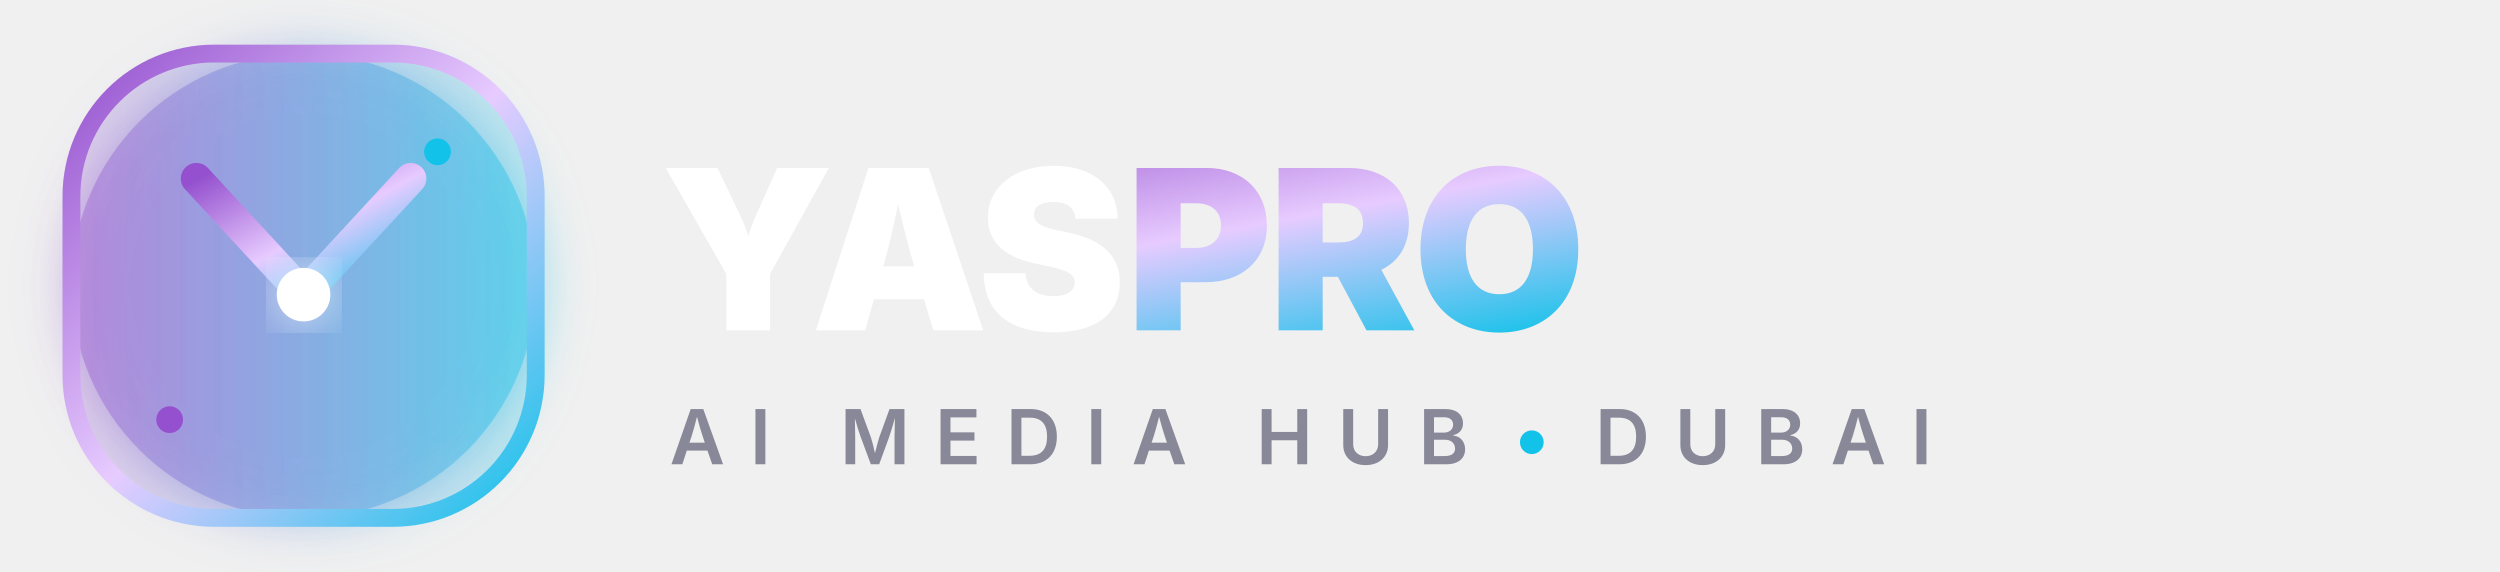
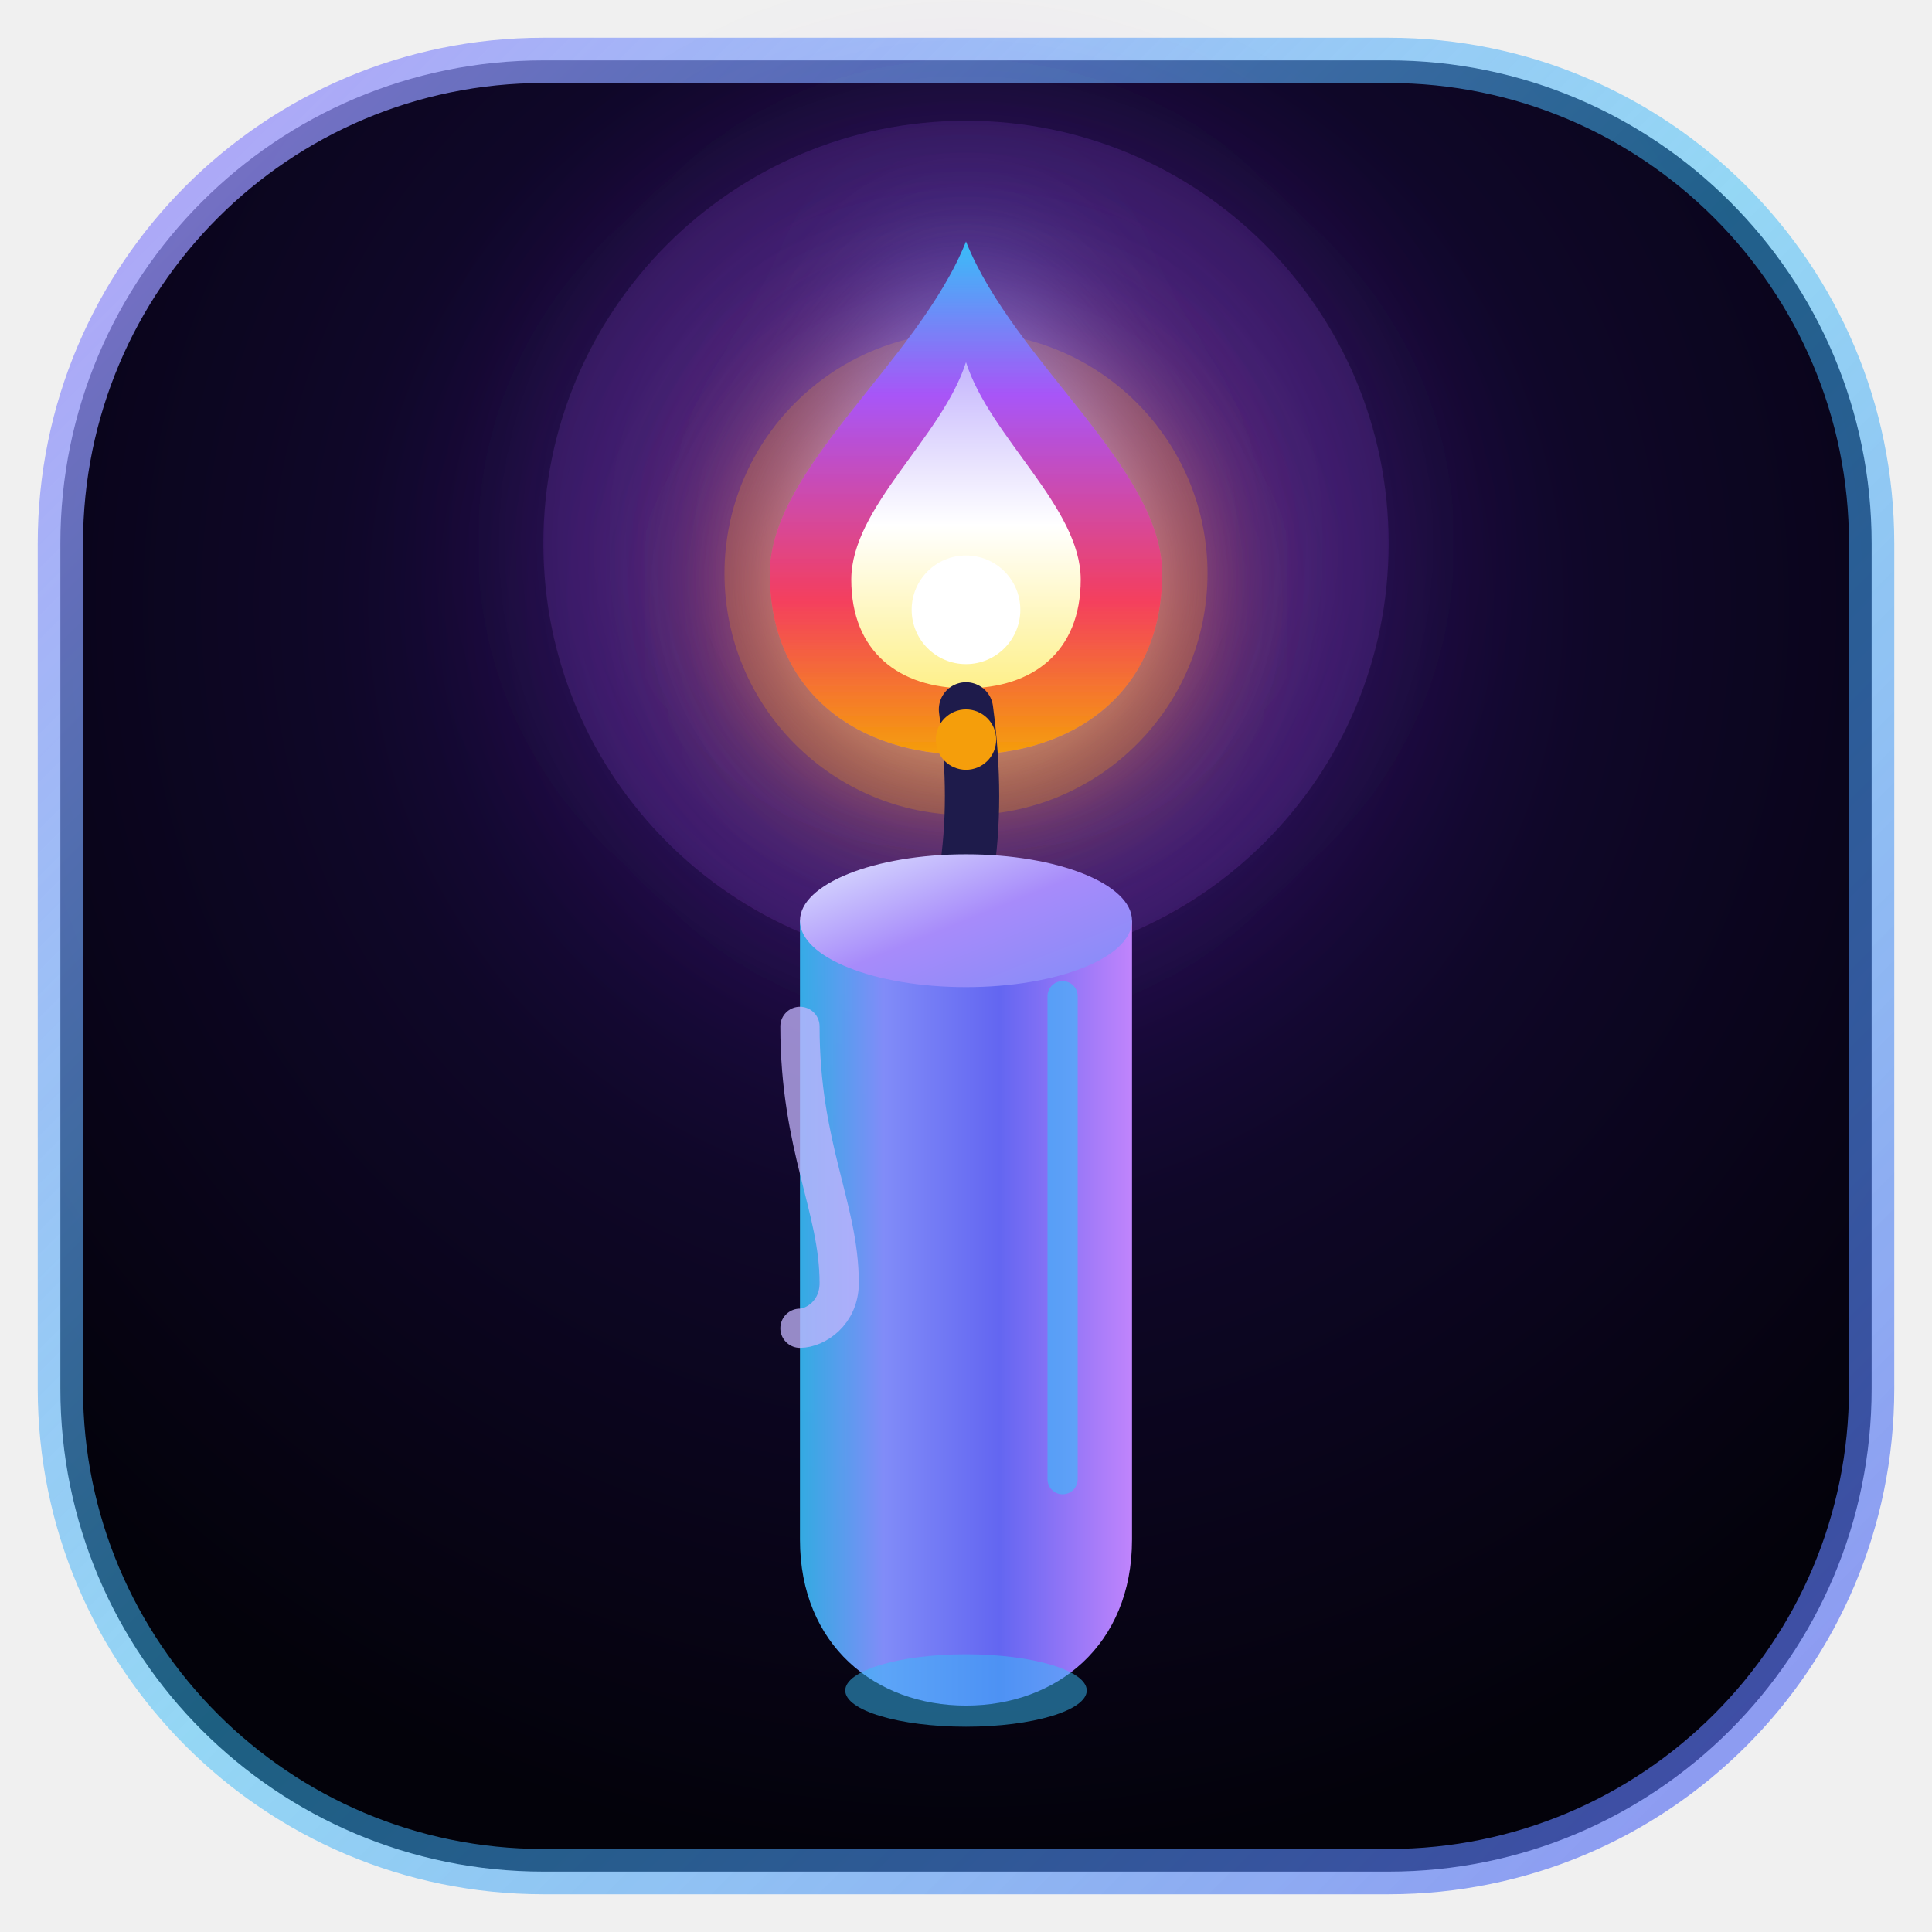
- <svg xmlns="http://www.w3.org/2000/svg" viewBox="0 0 280 64" fill="none">
+ <svg xmlns="http://www.w3.org/2000/svg" viewBox="0 0 64 64" fill="none">
  <defs>
-     <linearGradient id="yaspro-grad" x1="0%" y1="0%" x2="100%" y2="100%">
-       <stop offset="0%" stop-color="#9450ce" />
-       <stop offset="50%" stop-color="#e7cbff" />
-       <stop offset="100%" stop-color="#12c2e9" />
+     <radialGradient id="bg-glow" cx="50%" cy="30%" r="70%">
+       <stop offset="0%" stop-color="#2e1065" />
+       <stop offset="50%" stop-color="#0f0728" />
+       <stop offset="100%" stop-color="#03020a" />
+     </radialGradient>
+     <linearGradient id="squircle-border" x1="0%" y1="0%" x2="100%" y2="100%">
+       <stop offset="0%" stop-color="#a78bfa" stop-opacity="0.8" />
+       <stop offset="50%" stop-color="#38bdf8" stop-opacity="0.5" />
+       <stop offset="100%" stop-color="#6366f1" stop-opacity="0.7" />
    </linearGradient>
-     <linearGradient id="yaspro-glow" x1="0%" y1="0%" x2="100%" y2="0%">
-       <stop offset="0%" stop-color="#9450ce" stop-opacity="0.8" />
-       <stop offset="100%" stop-color="#12c2e9" stop-opacity="0.8" />
+     <filter id="flame-blur" x="-50%" y="-50%" width="200%" height="200%">
+       <feGaussianBlur stdDeviation="2.5" result="glow" />
+       <feMerge>
+         <feMergeNode in="glow" />
+         <feMergeNode in="SourceGraphic" />
+       </feMerge>
+     </filter>
+     <linearGradient id="flame-grad" x1="50%" y1="100%" x2="50%" y2="0%">
+       <stop offset="0%" stop-color="#f59e0b" />
+       <stop offset="30%" stop-color="#f43f5e" />
+       <stop offset="70%" stop-color="#a855f7" />
+       <stop offset="100%" stop-color="#38bdf8" />
    </linearGradient>
-     <filter id="glow-blur" x="-20%" y="-20%" width="140%" height="140%">
-       <feGaussianBlur stdDeviation="3" result="blur" />
-       <feComposite in="SourceGraphic" in2="blur" operator="over" />
-     </filter>
+     <linearGradient id="ember-grad" x1="50%" y1="100%" x2="50%" y2="0%">
+       <stop offset="0%" stop-color="#fef08a" />
+       <stop offset="50%" stop-color="#ffffff" />
+       <stop offset="100%" stop-color="#c4b5fd" />
+     </linearGradient>
+     <linearGradient id="candle-grad" x1="0%" y1="0%" x2="100%" y2="0%">
+       <stop offset="0%" stop-color="#38bdf8" stop-opacity="0.9" />
+       <stop offset="25%" stop-color="#818cf8" />
+       <stop offset="60%" stop-color="#6366f1" />
+       <stop offset="100%" stop-color="#c084fc" />
+     </linearGradient>
+     <linearGradient id="wax-rim" x1="0%" y1="0%" x2="100%" y2="100%">
+       <stop offset="0%" stop-color="#e0e7ff" />
+       <stop offset="50%" stop-color="#a78bfa" />
+       <stop offset="100%" stop-color="#818cf8" />
+     </linearGradient>
+     <linearGradient id="specular-line" x1="0%" y1="0%" x2="0%" y2="100%">
+       <stop offset="0%" stop-color="#ffffff" stop-opacity="0.9" />
+       <stop offset="70%" stop-color="#ffffff" stop-opacity="0.3" />
+       <stop offset="100%" stop-color="#38bdf8" stop-opacity="0.5" />
+     </linearGradient>
  </defs>
-   <g transform="translate(6, 4)">
-     <circle cx="28" cy="28" r="26" fill="url(#yaspro-glow)" opacity="0.6" filter="url(#glow-blur)" />
-     <rect x="2" y="2" width="52" height="52" rx="16" fill="url(#yaspro-glow)" fill-opacity="0.25" stroke="url(#yaspro-grad)" stroke-width="2" />
-     <path d="M16 16 L28 29 L40 16" stroke="url(#yaspro-grad)" stroke-width="3.5" stroke-linecap="round" stroke-linejoin="round" />
-     <path d="M28 29 L28 42" stroke="url(#yaspro-grad)" stroke-width="3.5" stroke-linecap="round" />
-     <circle cx="28" cy="29" r="3" fill="#ffffff" filter="url(#glow-blur)" />
-     <circle cx="43" cy="13" r="1.5" fill="#12c2e9" />
-     <circle cx="13" cy="43" r="1.5" fill="#9450ce" />
+   <rect x="2" y="2" width="60" height="60" rx="16" fill="url(#bg-glow)" stroke="url(#squircle-border)" stroke-width="1.5" />
+   <circle cx="32" cy="18" r="14" fill="#a855f7" fill-opacity="0.15" filter="url(#flame-blur)" />
+   <circle cx="32" cy="19" r="8" fill="#f59e0b" fill-opacity="0.25" filter="url(#flame-blur)" />
+   <g filter="url(#flame-blur)">
+     <path d="M32 8          C33.6 12 38.5 15.5 38.5 19          C38.5 23 35.5 25 32 25          C28.5 25 25.5 23 25.5 19          C25.5 15.5 30.4 12 32 8 Z" fill="url(#flame-grad)" />
+     <path d="M32 12          C32.8 14.5 35.8 16.8 35.8 19.2          C35.8 21.6 34.2 22.8 32 22.8          C29.8 22.8 28.2 21.6 28.2 19.2          C28.2 16.8 31.2 14.5 32 12 Z" fill="url(#ember-grad)" />
+     <circle cx="32" cy="20.2" r="1.8" fill="#ffffff" />
  </g>
-   <g transform="translate(74, 37)">
-     <text font-family="'Poppins', 'Inter', -apple-system, sans-serif" font-weight="900" font-size="25" fill="#ffffff" letter-spacing="-0.5">
-       YAS<tspan fill="url(#yaspro-grad)">PRO</tspan>
-     </text>
-   </g>
-   <g transform="translate(75, 52)">
-     <text font-family="'Inter', -apple-system, sans-serif" font-weight="600" font-size="8.5" fill="#888899" letter-spacing="2.8">
-       AI MEDIA HUB <tspan fill="#12c2e9">•</tspan> DUBAI
-     </text>
+   <path d="M32 23.5 Q32.4 26.5 32 29" stroke="#1e1b4b" stroke-width="1.8" stroke-linecap="round" />
+   <circle cx="32" cy="24.5" r="1" fill="#f59e0b" />
+   <g>
+     <path d="M26.5 30.5          H37.5          V51          C37.5 54.5 35 56.5 32 56.5          C29 56.5 26.5 54.5 26.5 51          V30.5 Z" fill="url(#candle-grad)" />
+     <ellipse cx="32" cy="30.5" rx="5.5" ry="2.2" fill="url(#wax-rim)" />
+     <path d="M26.5 34 C26.5 38 27.8 40 27.8 42.5 C27.8 43.5 27 44 26.5 44" stroke="#c4b5fd" stroke-width="1.3" stroke-linecap="round" opacity="0.75" />
+     <path d="M28.8 33 V50" stroke="url(#specular-line)" stroke-width="1.8" stroke-linecap="round" />
+     <path d="M35.2 33 V49" stroke="#38bdf8" stroke-width="1" stroke-linecap="round" opacity="0.6" />
+     <ellipse cx="32" cy="56" rx="4" ry="1.2" fill="#38bdf8" opacity="0.5" />
  </g>
</svg>
